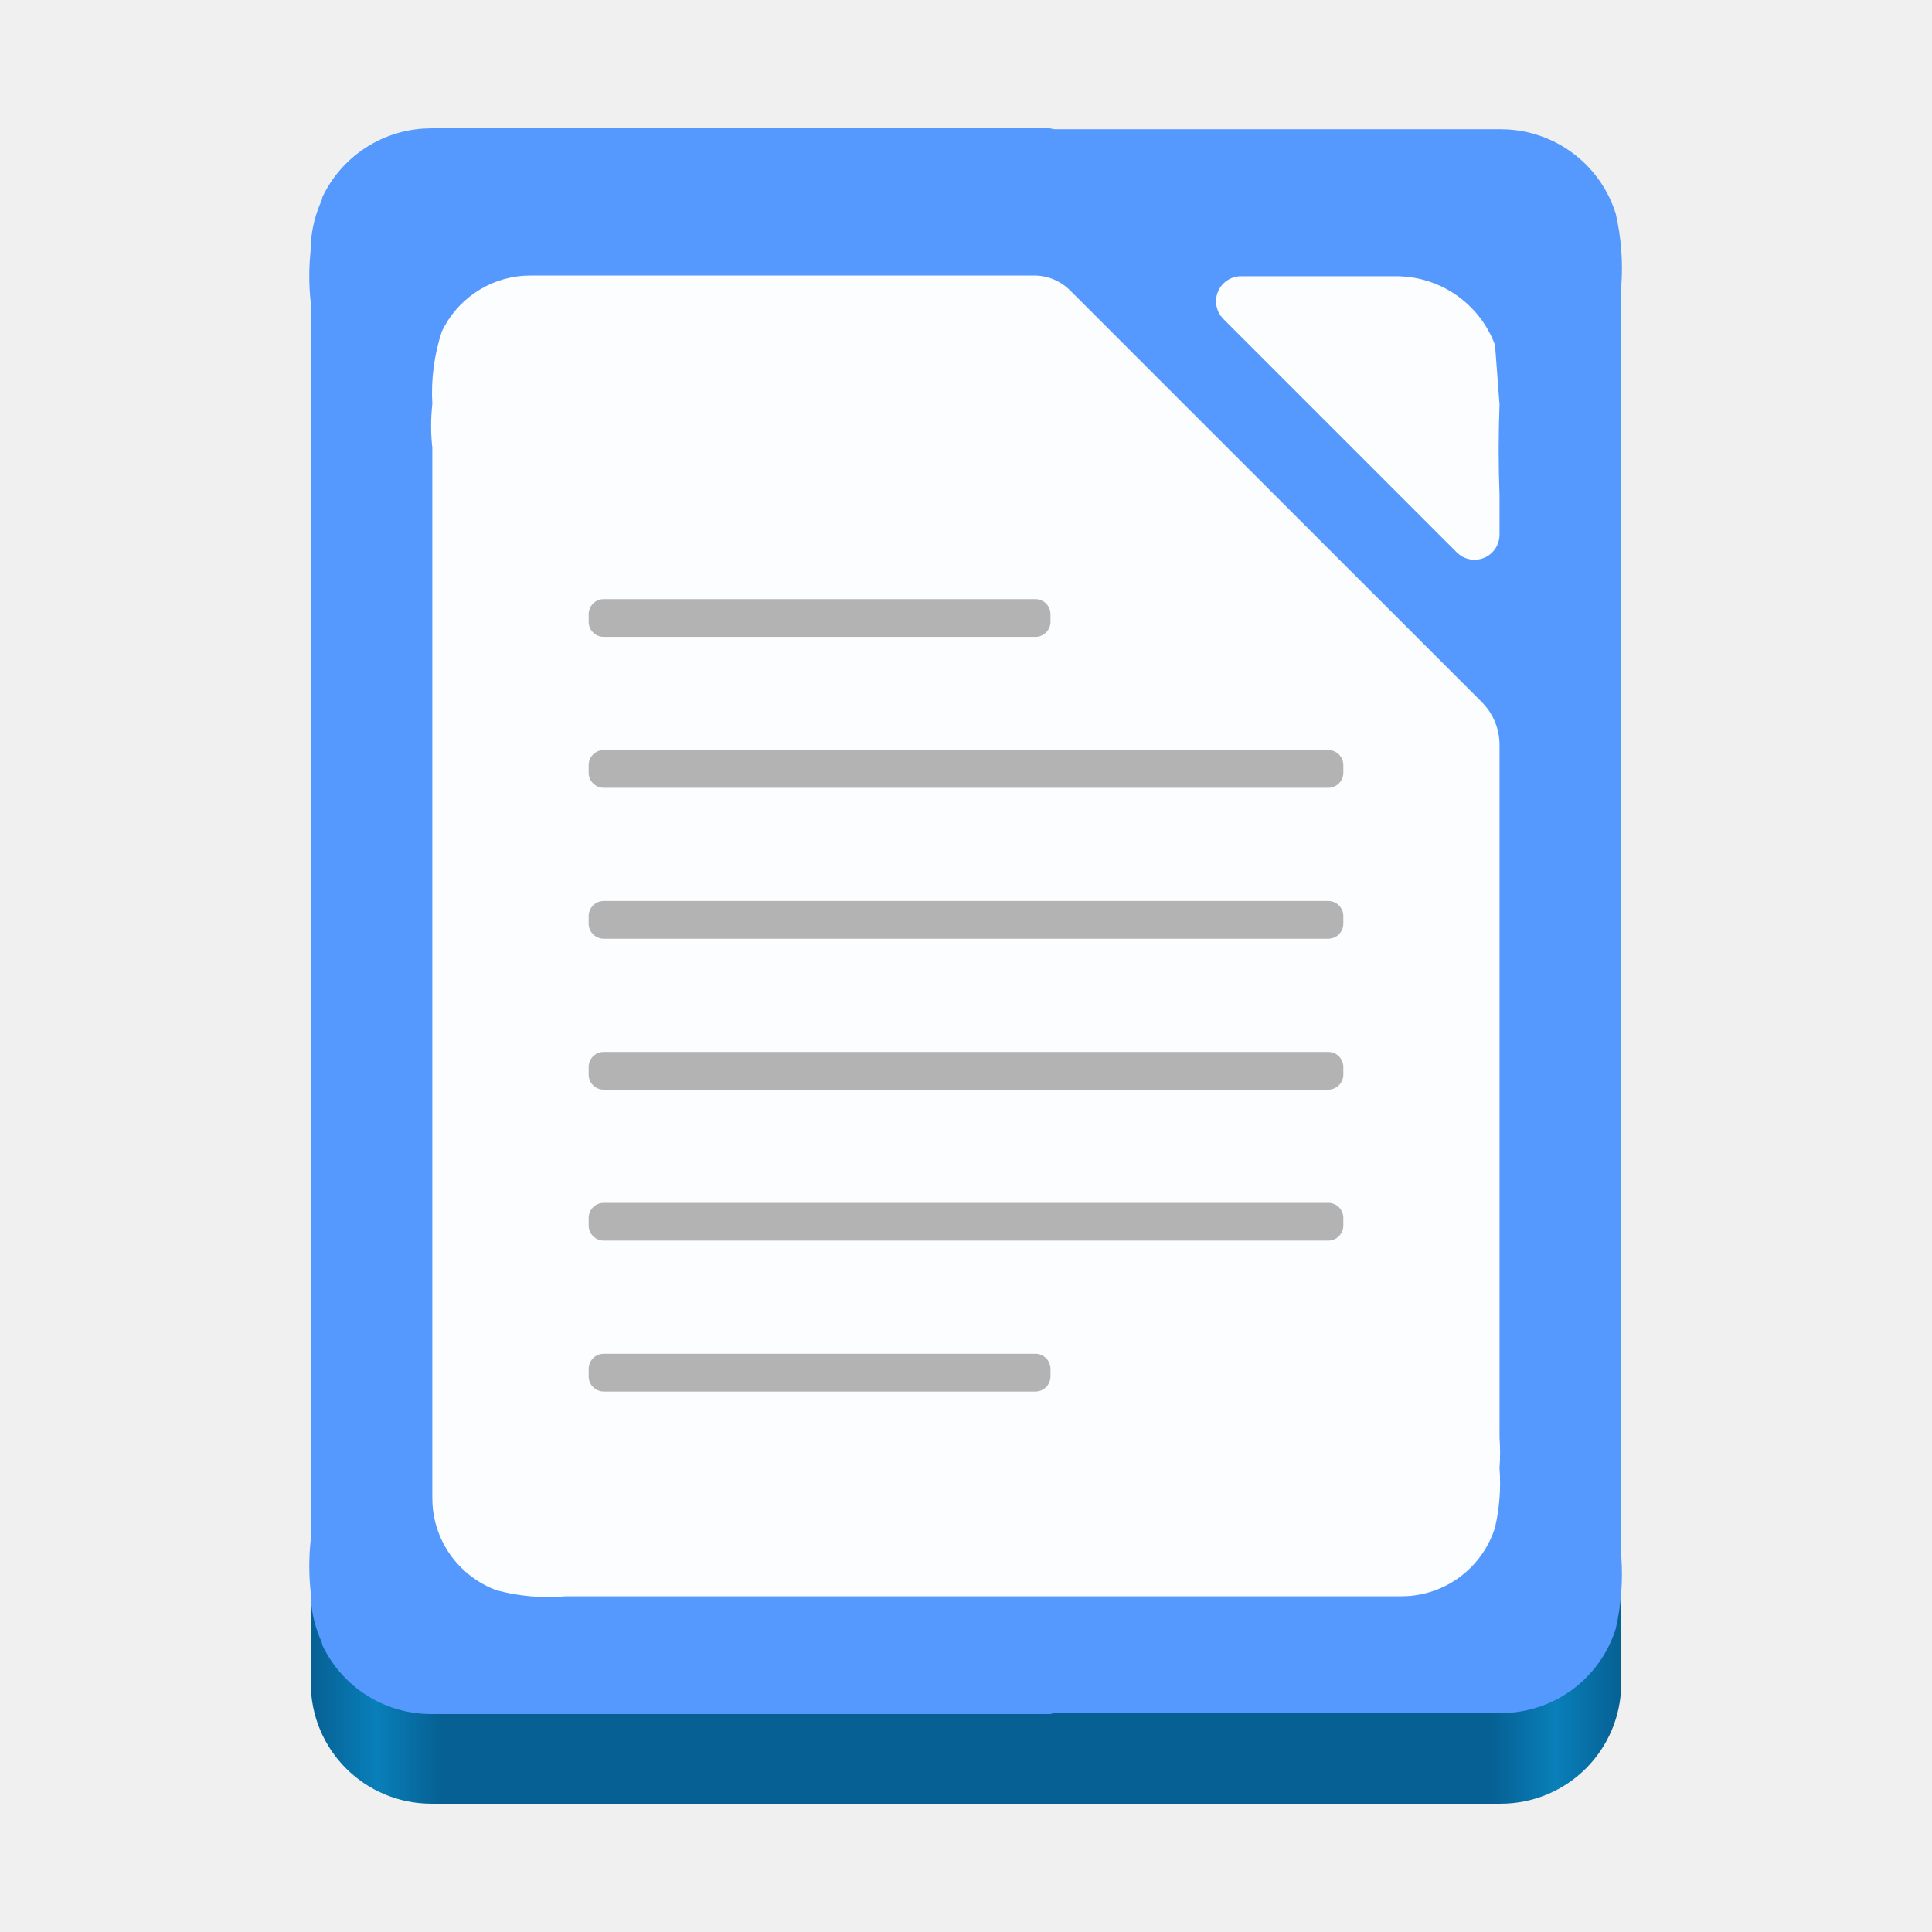
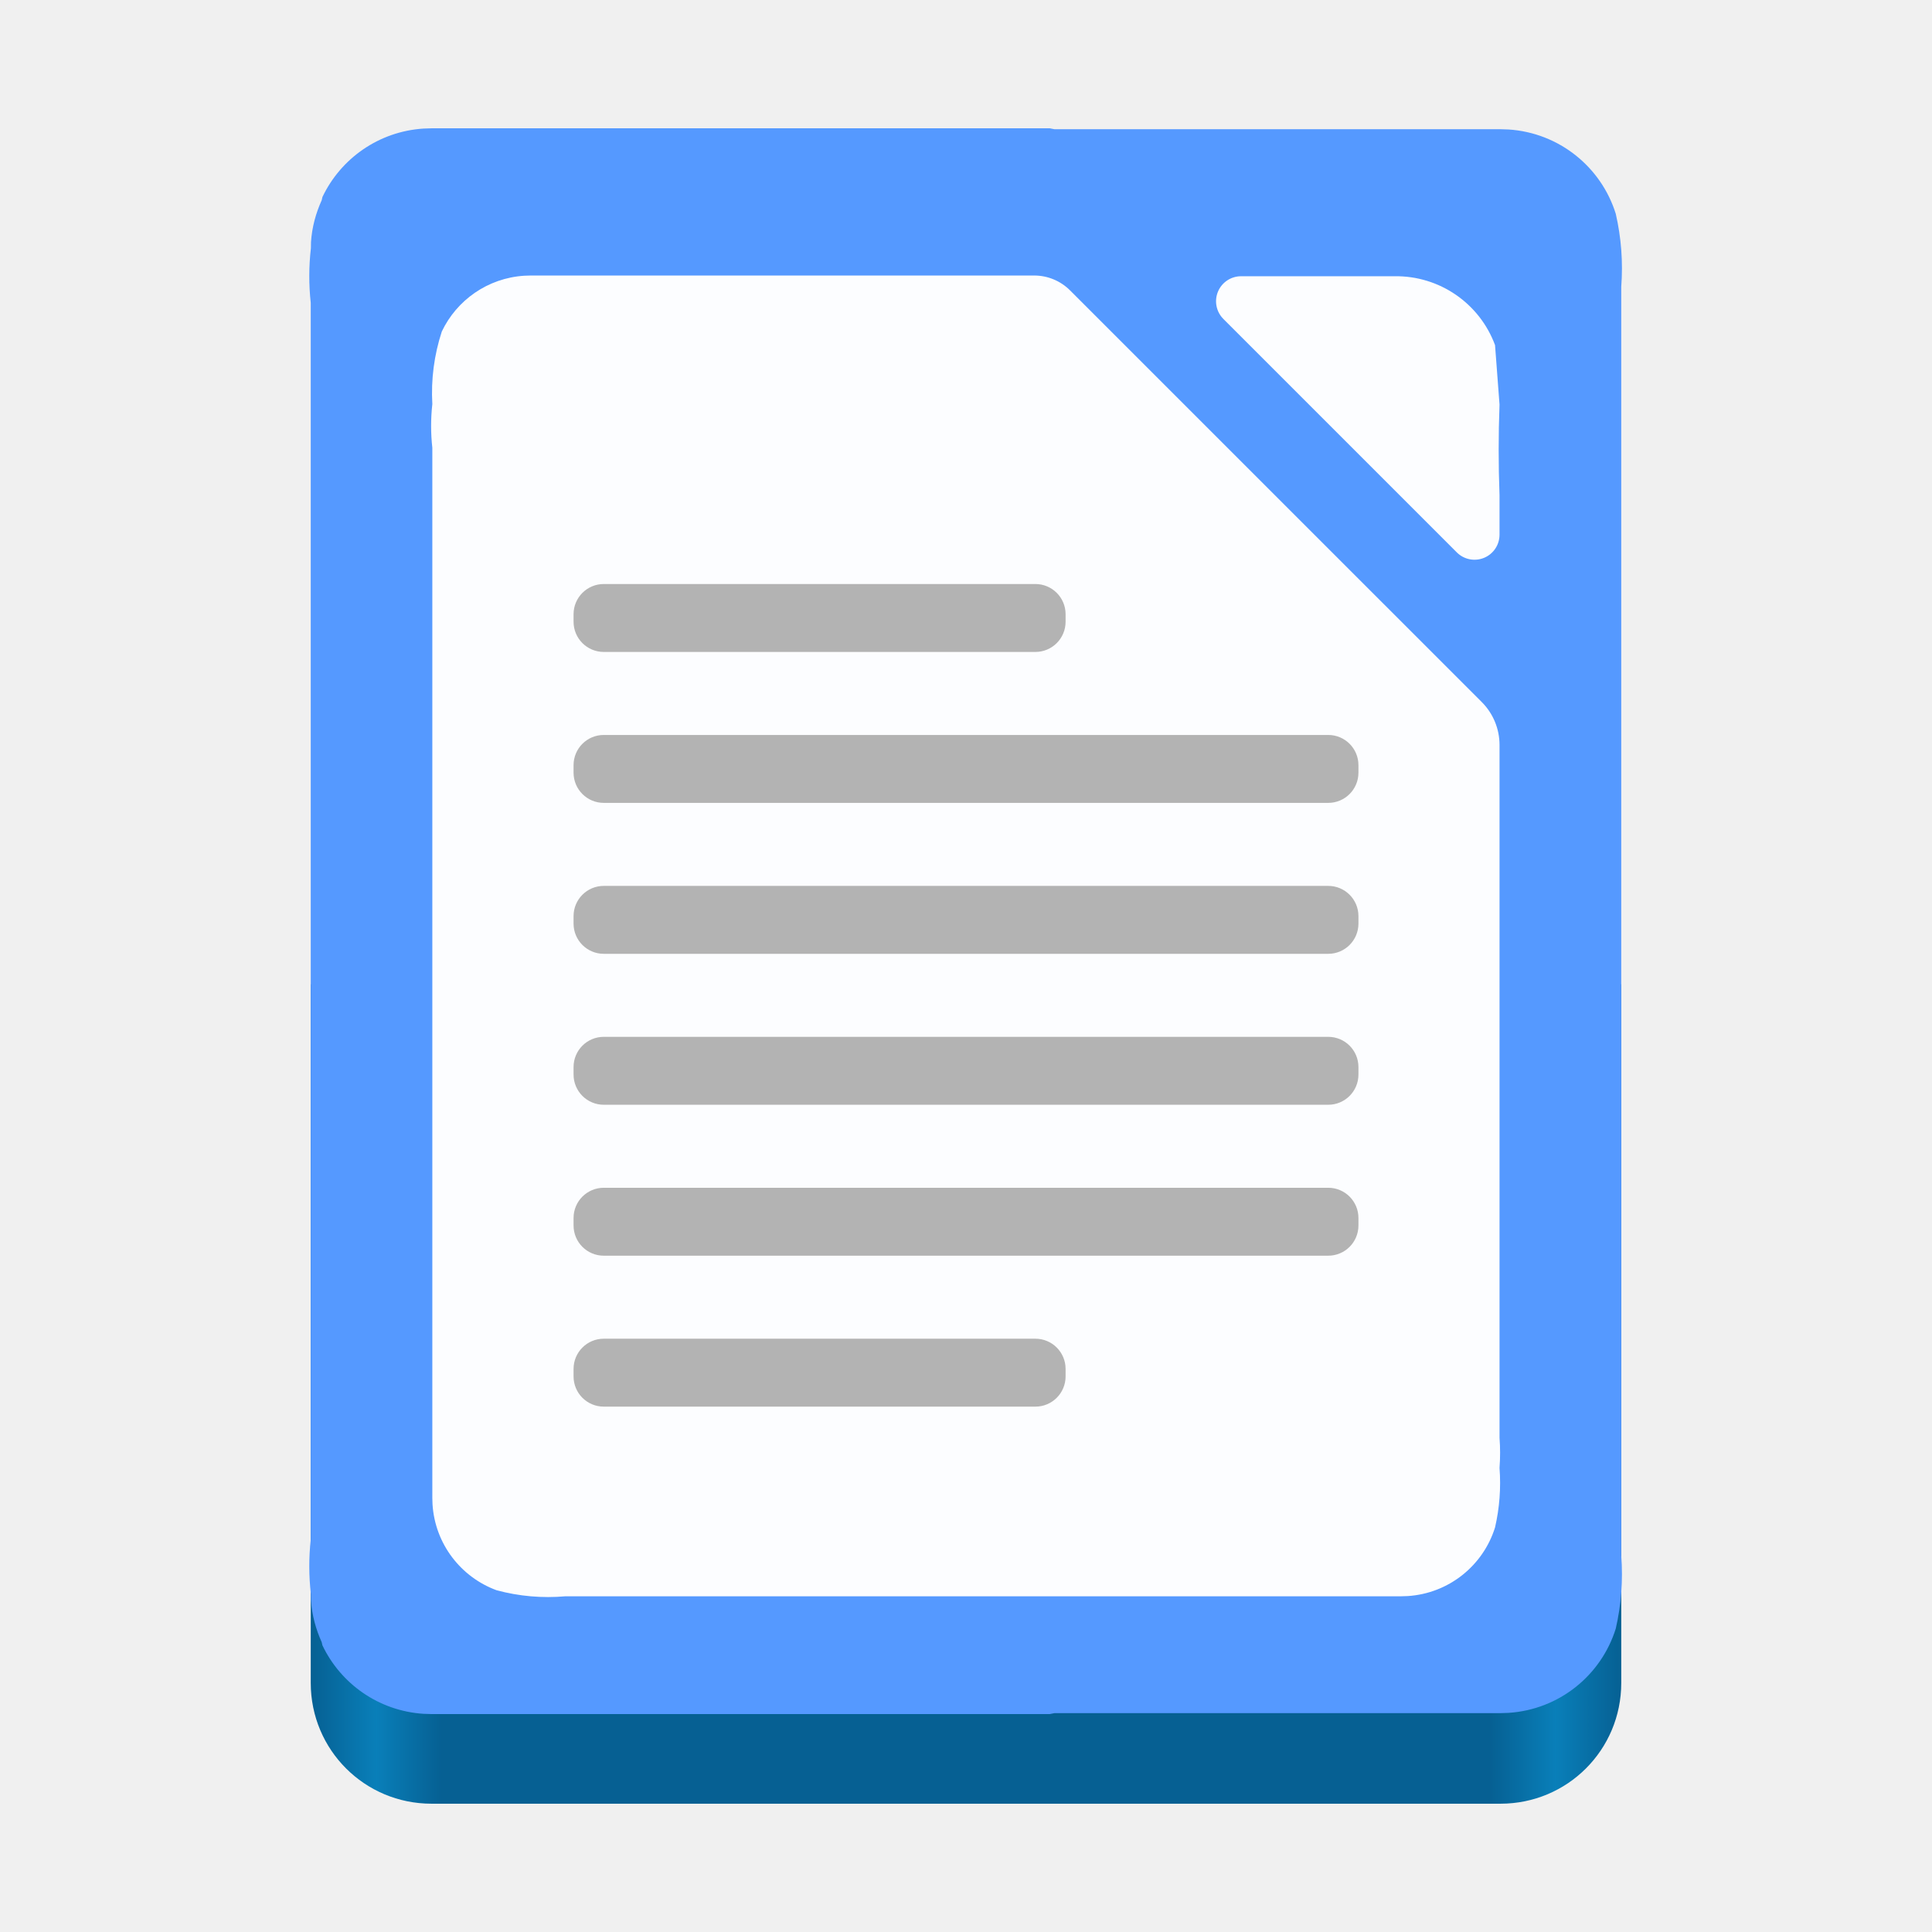
<svg xmlns="http://www.w3.org/2000/svg" xmlns:xlink="http://www.w3.org/1999/xlink" width="128" height="128" viewBox="0 0 128 128" version="1.1" id="svg5">
  <defs id="defs2">
    <linearGradient y2="236" x2="96" y1="236" x1="32" gradientTransform="translate(604.8168,170.5864)" gradientUnits="userSpaceOnUse" id="linearGradient1099" xlink:href="#linearGradient1036" />
    <linearGradient id="linearGradient1036">
      <stop id="stop1032" offset="0" style="stop-color:#d5d3cf;stop-opacity:1;" />
      <stop id="stop1034" offset="1" style="stop-color:#f6f5f4;stop-opacity:1" />
    </linearGradient>
    <radialGradient r="32" fy="-76" fx="-244" cy="-76" cx="-244" gradientTransform="matrix(0.8833333,0,0,0.8833333,-460.3502,463.1197)" gradientUnits="userSpaceOnUse" id="radialGradient1103" xlink:href="#linearGradient1069" />
    <linearGradient id="linearGradient1069">
      <stop id="stop1065" offset="0" style="stop-color:#d5d3cf;stop-opacity:1" />
      <stop id="stop1067-1" offset="1" style="stop-color:#949390;stop-opacity:1" />
    </linearGradient>
    <linearGradient gradientUnits="userSpaceOnUse" y2="232" x2="64" y1="262.5" x1="64" id="linearGradient1027" xlink:href="#linearGradient1025" gradientTransform="translate(-470.5864,432.8168)" />
    <linearGradient id="linearGradient1025">
      <stop id="stop1021" offset="0" style="stop-color:#9a9996;stop-opacity:1" />
      <stop id="stop1023" offset="1" style="stop-color:#77767b;stop-opacity:1" />
    </linearGradient>
    <clipPath clipPathUnits="userSpaceOnUse" id="clipPath1609-7">
      <path id="path1611-5" d="m 252,116 28,-28 v -8 h -36 v 36 z" style="fill:#e74747;stroke:none;stroke-width:0.25px;stroke-linecap:butt;stroke-linejoin:miter;stroke-opacity:1" />
    </clipPath>
    <linearGradient id="linearGradient8241">
      <stop style="stop-color:#066093;stop-opacity:1;" offset="0" id="stop8237" />
      <stop style="stop-color:#097fb9;stop-opacity:1;" offset="0.05" id="stop9349" />
      <stop style="stop-color:#066093;stop-opacity:1;" offset="0.1" id="stop21746" />
      <stop style="stop-color:#066093;stop-opacity:1;" offset="0.9" id="stop21940" />
      <stop style="stop-color:#097fb9;stop-opacity:1;" offset="0.95" id="stop9351" />
      <stop style="stop-color:#066093;stop-opacity:1;" offset="1" id="stop8239" />
    </linearGradient>
    <radialGradient r="32" fy="-76" fx="-244" cy="-76" cx="-244" gradientTransform="matrix(0.8833333,0,0,0.8833333,-460.3502,463.1197)" gradientUnits="userSpaceOnUse" id="radialGradient1103-5" xlink:href="#linearGradient1069" />
    <clipPath clipPathUnits="userSpaceOnUse" id="clipPath1609-7-7">
      <path id="path1611-5-0" d="m 252,116 28,-28 v -8 h -36 v 36 z" style="fill:#e74747;stroke:none;stroke-width:0.25px;stroke-linecap:butt;stroke-linejoin:miter;stroke-opacity:1" />
    </clipPath>
    <clipPath clipPathUnits="userSpaceOnUse" id="clipPath744">
      <rect style="fill:#1e88e5;fill-opacity:1;stroke-width:0.265" id="rect746" width="541.867" height="541.867" x="0" y="1.5987212e-14" rx="79.375" ry="79.375" />
    </clipPath>
    <clipPath clipPathUnits="userSpaceOnUse" id="clipPath62">
      <rect style="fill:#1e88e5;fill-opacity:1;stroke-width:0.265" id="rect64" width="541.867" height="541.867" x="2.2507105e-05" y="-0.422" rx="79.375" ry="79.375" />
    </clipPath>
    <linearGradient xlink:href="#linearGradient8241" id="linearGradient8243" x1="11.5" y1="120.5" x2="116.5" y2="120.5" gradientUnits="userSpaceOnUse" gradientTransform="matrix(0.8268888,0,0,1,11.07911,-1)" />
    <radialGradient r="32" fy="-76" fx="-244" cy="-76" cx="-244" gradientTransform="matrix(0.8833333,0,0,0.8833333,-460.3502,463.1197)" gradientUnits="userSpaceOnUse" id="radialGradient1103-6" xlink:href="#linearGradient1069" />
    <clipPath clipPathUnits="userSpaceOnUse" id="clipPath1609-7-2">
      <path id="path1611-5-3" d="m 252,116 28,-28 v -8 h -36 v 36 z" style="fill:#e74747;stroke:none;stroke-width:0.25px;stroke-linecap:butt;stroke-linejoin:miter;stroke-opacity:1" />
    </clipPath>
    <clipPath clipPathUnits="userSpaceOnUse" id="clipPath966">
      <rect style="fill:#999999;fill-opacity:1;stroke-width:0.265" id="rect968" width="541.867" height="541.867" x="0" y="-2.8421709e-14" rx="79.375" ry="79.375" />
    </clipPath>
    <clipPath clipPathUnits="userSpaceOnUse" id="clipPath402">
      <rect style="fill:#999999;fill-opacity:1;stroke-width:0.265" id="rect404" width="541.867" height="541.867" x="1.5908203e-05" y="1.5908203e-05" rx="79.375" ry="79.375" />
    </clipPath>
    <clipPath clipPathUnits="userSpaceOnUse" id="clipPath2739">
      <rect style="fill:#999999;fill-opacity:1;stroke-width:0.265" id="rect2741" width="541.867" height="541.867" x="-7.8515623e-06" y="1.863" rx="79.375" ry="79.375" />
    </clipPath>
  </defs>
  <g id="layer2">
    <path id="rect440" style="fill:url(#linearGradient8243);fill-opacity:1;stroke-width:0.909" d="M 20.588,65.211 V 111.5 c 0,4.432 3.568,8 8,8 h 70.824 c 4.432,0 8,-3.568 8,-8 V 65.211 Z" />
    <path id="rect388" style="fill:#5599ff;fill-opacity:1;stroke-width:0.909" d="M 29.115 8.5 A 16.391 16.391 0 0 0 28.061 8.518 C 25.091 8.709 22.573 10.506 21.361 13.055 A 16.01 16.01 0 0 0 21.314 13.264 C 20.927 14.12 20.669 15.046 20.605 16.033 A 16.391 16.391 0 0 0 20.598 16.449 A 16.01 16.01 0 0 0 20.588 20.061 L 20.588 102.002 A 16.01 16.01 0 0 0 20.598 105.611 A 16.391 16.391 0 0 0 20.605 106.027 C 20.669 107.015 20.927 107.943 21.314 108.799 A 16.01 16.01 0 0 0 21.361 109.006 C 22.573 111.554 25.091 113.353 28.061 113.545 A 16.391 16.391 0 0 0 29.115 113.561 L 69.555 113.561 A 4.121 4.121 0 0 0 69.859 113.5 L 98.885 113.5 A 16.391 16.391 0 0 0 99.939 113.482 C 103.302 113.266 106.085 110.992 107.049 107.898 A 16.098 16.098 0 0 0 107.412 103.066 L 107.412 75.367 L 107.412 46.693 L 107.412 18.996 A 16.098 16.098 0 0 0 107.049 14.164 C 106.085 11.071 103.302 8.795 99.939 8.578 A 16.391 16.391 0 0 0 98.885 8.561 L 69.857 8.561 A 4.121 4.121 0 0 0 69.555 8.5 L 29.115 8.5 z " />
    <path id="path5290" style="fill:#ffffff;fill-opacity:0.984;stroke-width:0.741" d="M 35.588 18.254 A 13.348 13.348 0 0 0 34.729 18.268 C 32.31 18.424 30.258 19.888 29.271 21.963 A 13.037 13.037 0 0 0 28.643 26.773 A 13.037 13.037 0 0 0 28.643 29.666 L 28.643 96.814 L 28.643 98.814 A 13.348 13.348 0 0 0 28.656 99.674 C 28.826 102.299 30.538 104.489 32.898 105.357 A 13.079 13.079 0 0 0 37.465 105.758 L 92.402 105.758 A 13.348 13.348 0 0 0 93.262 105.744 C 96 105.568 98.266 103.714 99.051 101.195 A 13.108 13.108 0 0 0 99.348 97.262 L 99.348 97.24 A 13.108 13.108 0 0 0 99.348 95.262 L 99.348 51.355 L 99.348 49.355 A 4.02 4.02 0 0 0 98.17 46.512 L 70.891 19.236 A 3.356 3.356 0 0 0 68.518 18.254 L 35.588 18.254 z " />
    <path id="path2425" style="fill:#ffffff;fill-opacity:0.984;stroke-width:0.741" d="m 81.051,21.131 15.468,15.468 a 1.657,1.657 157.5 0 0 2.828,-1.172 v -2.629 a 79.164,79.164 90 0 1 0,-5.979 v -0.021 c -0.297,-3.934 -0.297,-3.934 -0.297,-3.934 a 6.987,6.987 16.922 0 0 -6.648,-4.562 H 82.223 a 1.657,1.657 112.5 0 0 -1.172,2.828 z" />
-     <rect style="fill:#b3b3b3;stroke-width:0.871" id="rect339" width="30.598" height="2.5" x="39" y="39.693" rx="1" ry="1" />
-     <rect style="fill:#b3b3b3;stroke-width:1.114" id="rect343" width="50" height="2.5" x="39" y="69.693" rx="1" ry="1" />
-     <rect style="fill:#b3b3b3;stroke-width:1.114" id="rect347" width="50" height="2.5" x="39" y="79.693" rx="1" ry="1" />
-     <rect style="fill:#b3b3b3;stroke-width:1.114" id="rect351" width="50" height="2.5" x="39" y="59.693" rx="1" ry="1" />
-     <rect style="fill:#b3b3b3;stroke-width:1.114" id="rect355" width="50" height="2.5" x="39" y="49.693" rx="1" ry="1" />
-     <rect style="fill:#b3b3b3;stroke-width:0.871" id="rect361" width="30.598" height="2.5" x="39" y="89.693" rx="1" ry="1" />
+     <rect style="fill:#b3b3b3;stroke-width:2;stroke-dasharray:none;stroke:#b3b3b3;stroke-opacity:1;fill-opacity:1" id="rect339" width="30.598" height="2.5" x="39" y="39.693" rx="1" ry="1" />
+     <rect style="fill:#b3b3b3;stroke-width:2;stroke-dasharray:none;stroke:#b3b3b3;stroke-opacity:1;fill-opacity:1" id="rect343" width="50" height="2.5" x="39" y="69.693" rx="1" ry="1" />
+     <rect style="fill:#b3b3b3;stroke-width:2;stroke-dasharray:none;stroke:#b3b3b3;stroke-opacity:1;fill-opacity:1" id="rect347" width="50" height="2.5" x="39" y="79.693" rx="1" ry="1" />
+     <rect style="fill:#b3b3b3;stroke-width:2;stroke-dasharray:none;stroke:#b3b3b3;stroke-opacity:1;fill-opacity:1" id="rect351" width="50" height="2.5" x="39" y="59.693" rx="1" ry="1" />
+     <rect style="fill:#b3b3b3;stroke-width:2;stroke-dasharray:none;stroke:#b3b3b3;stroke-opacity:1;fill-opacity:1" id="rect355" width="50" height="2.5" x="39" y="49.693" rx="1" ry="1" />
+     <rect style="fill:#b3b3b3;stroke-width:2;stroke-dasharray:none;stroke:#b3b3b3;stroke-opacity:1;fill-opacity:1" id="rect361" width="30.598" height="2.5" x="39" y="89.693" rx="1" ry="1" />
  </g>
</svg>
